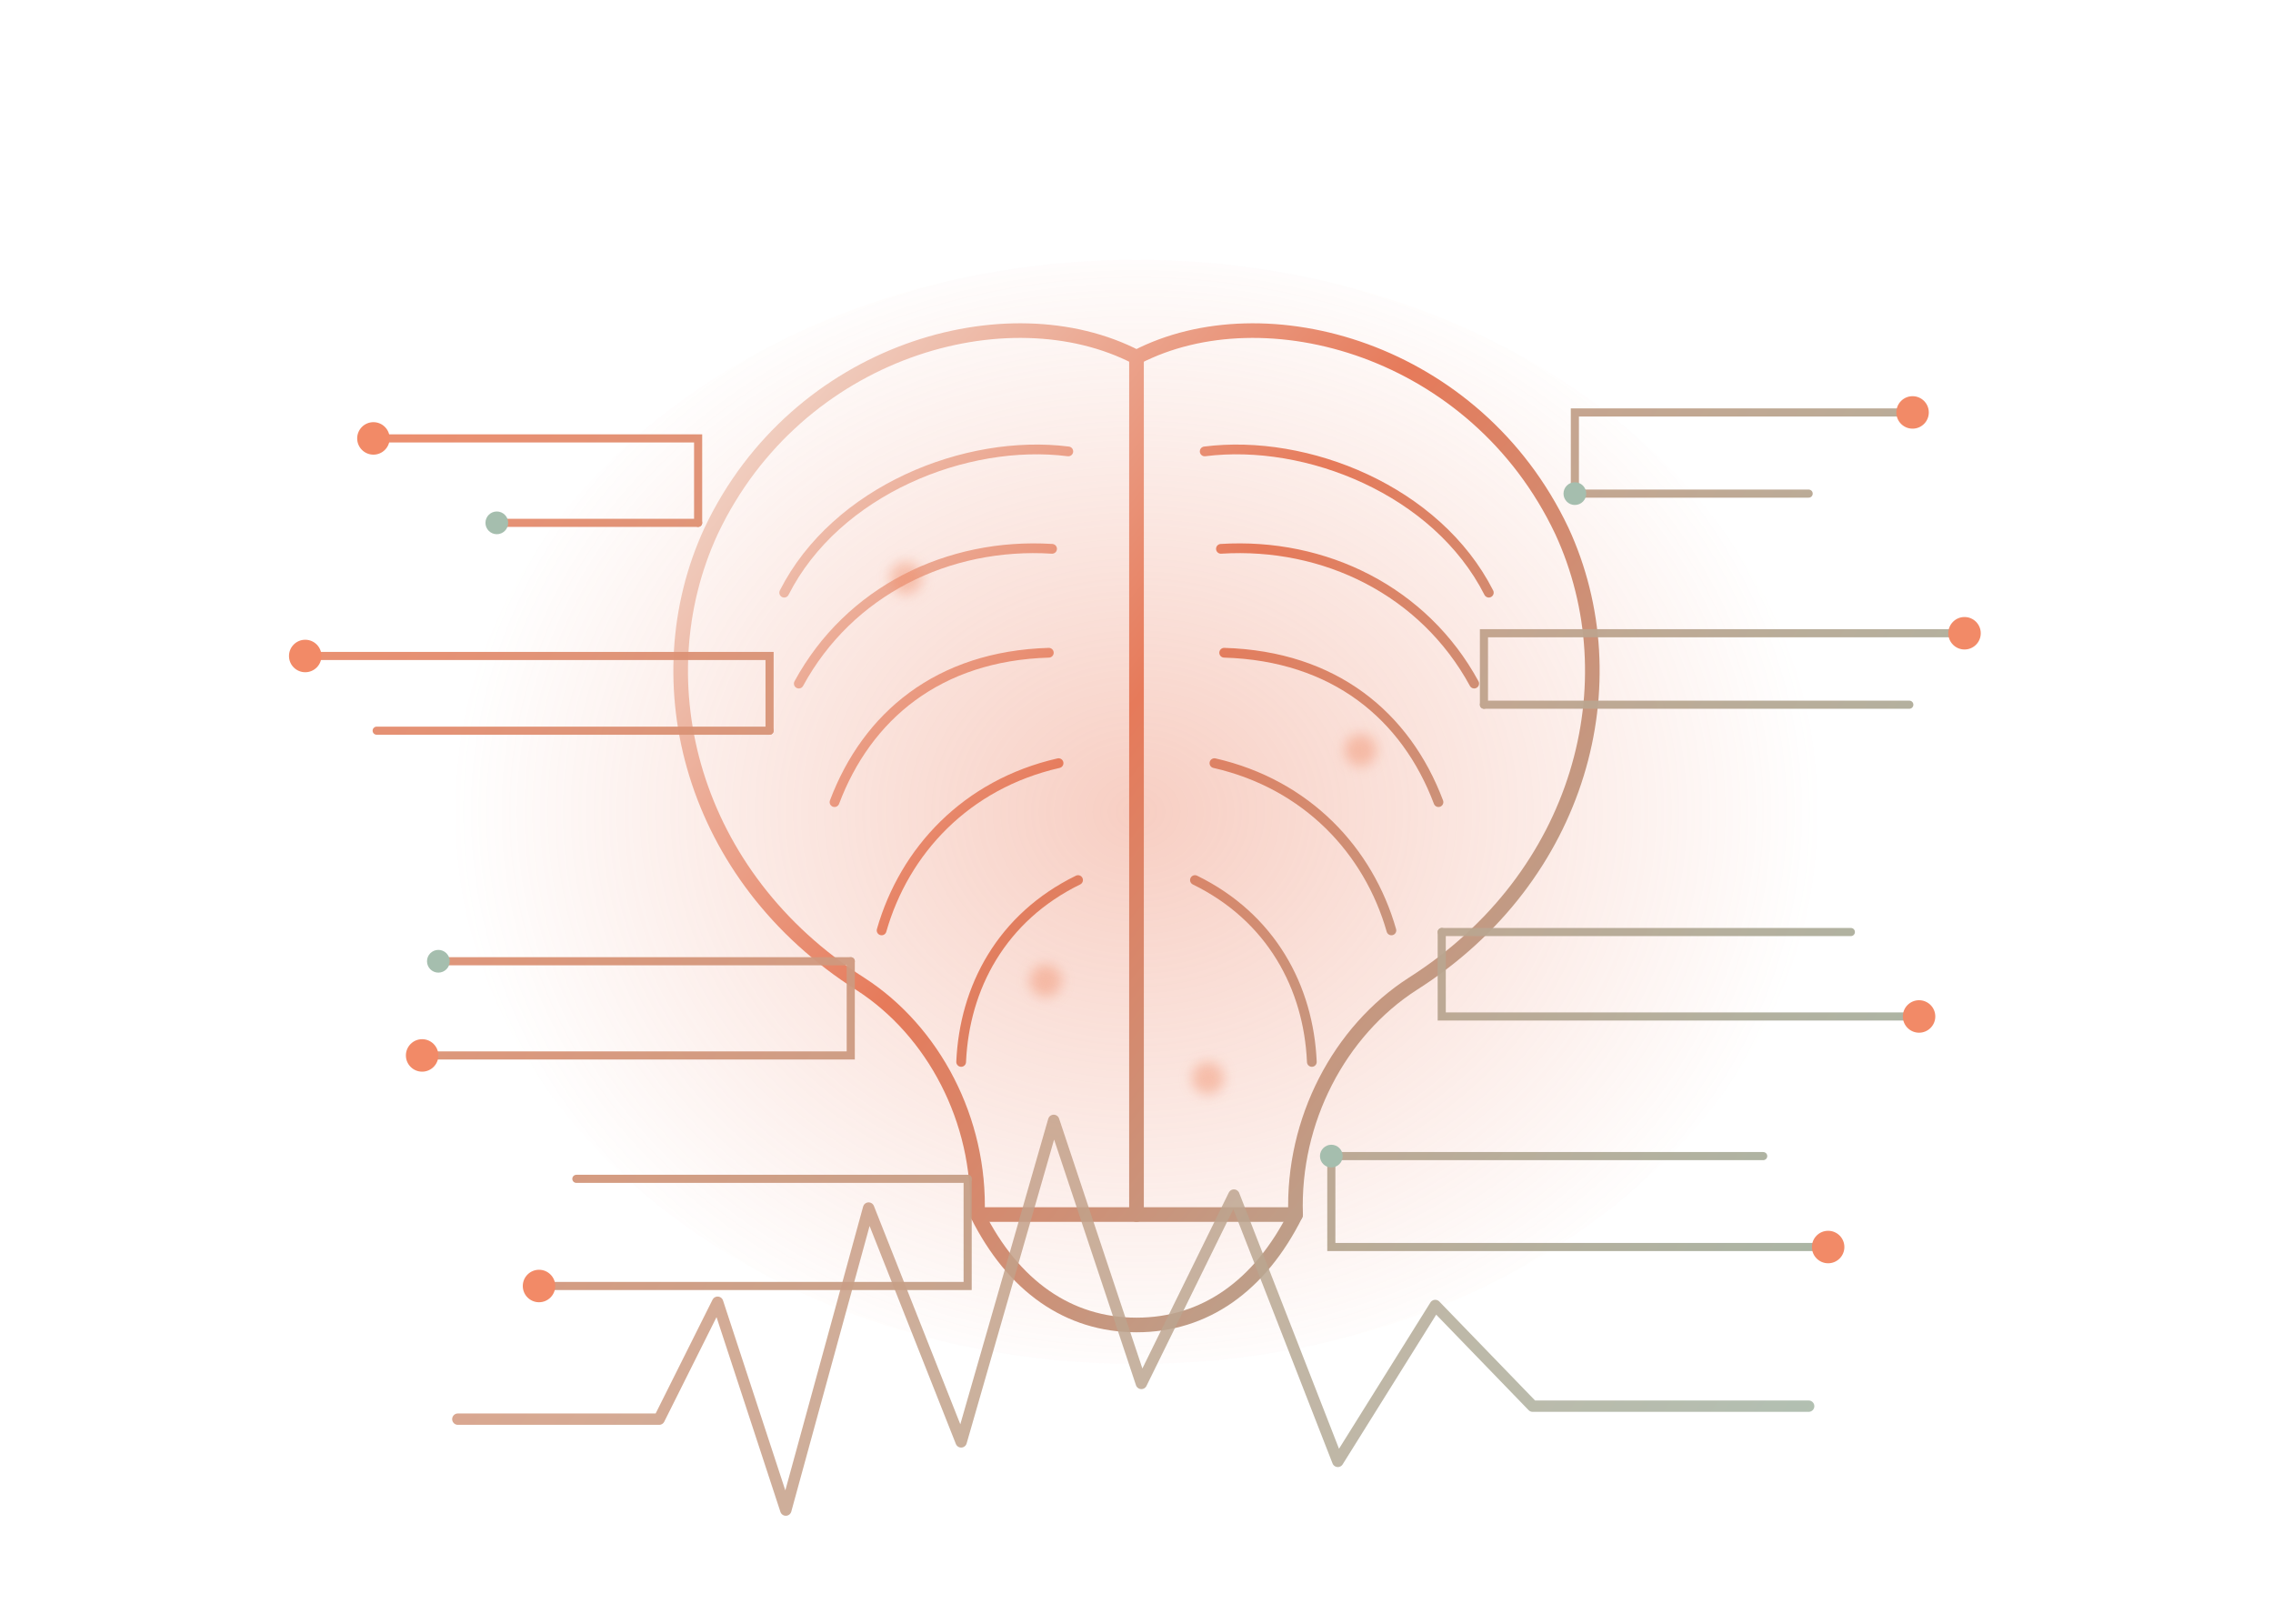
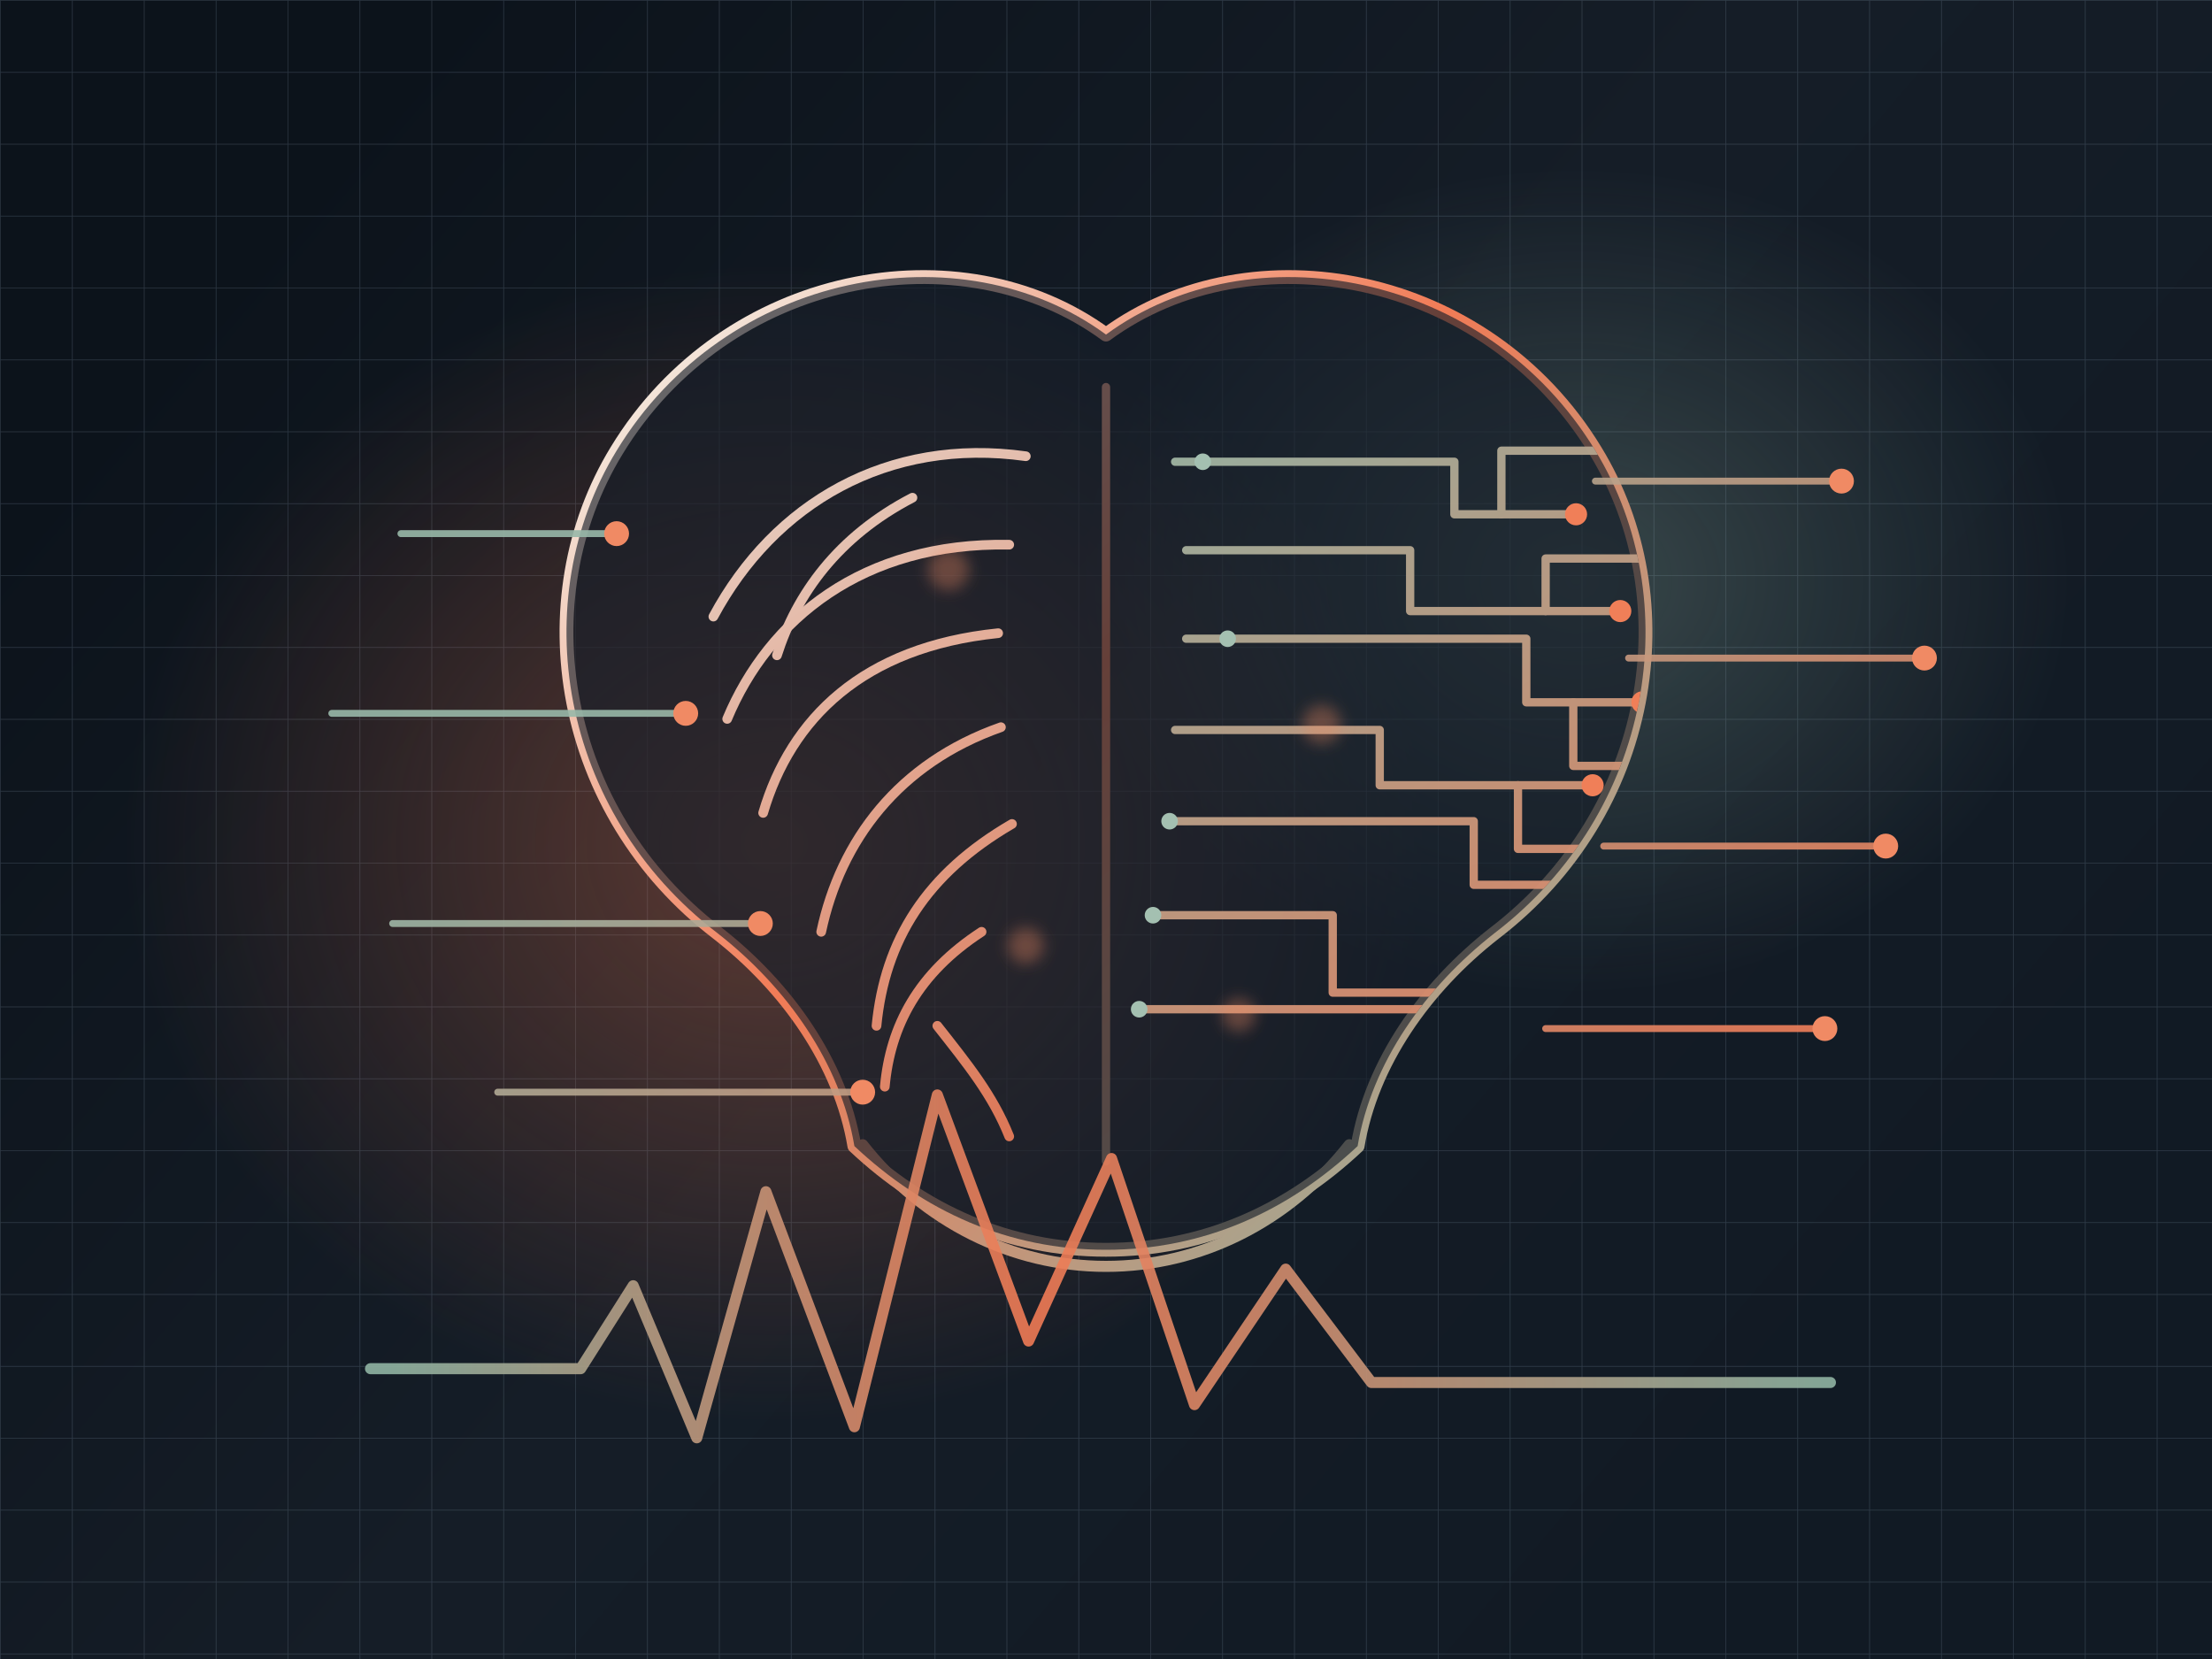
- <svg xmlns="http://www.w3.org/2000/svg" width="1400" height="1000" viewBox="0 0 1400 1000" fill="none">
+ <svg xmlns="http://www.w3.org/2000/svg" width="1600" height="1200" viewBox="0 0 1600 1200" fill="none">
  <defs>
-     <linearGradient id="brainStroke" x1="360" y1="220" x2="1040" y2="780" gradientUnits="userSpaceOnUse">
-       <stop offset="0" stop-color="#F4EFE8" />
-       <stop offset="0.45" stop-color="#E67A5A" />
-       <stop offset="1" stop-color="#A2B7A9" />
+     <linearGradient id="bgGrad" x1="220" y1="120" x2="1320" y2="1060" gradientUnits="userSpaceOnUse">
+       <stop offset="0" stop-color="#0C131B" />
+       <stop offset="0.5" stop-color="#151D27" />
+       <stop offset="1" stop-color="#111A24" />
    </linearGradient>
-     <linearGradient id="circuitStroke" x1="180" y1="180" x2="1220" y2="860" gradientUnits="userSpaceOnUse">
-       <stop offset="0" stop-color="#F18462" />
-       <stop offset="1" stop-color="#9EB7A8" />
+     <radialGradient id="bgBloomA" cx="0" cy="0" r="1" gradientUnits="userSpaceOnUse" gradientTransform="translate(560 610) rotate(90) scale(420 470)">
+       <stop offset="0" stop-color="#E8744D" stop-opacity="0.35" />
+       <stop offset="1" stop-color="#E8744D" stop-opacity="0" />
+     </radialGradient>
+     <radialGradient id="bgBloomB" cx="0" cy="0" r="1" gradientUnits="userSpaceOnUse" gradientTransform="translate(1140 420) rotate(90) scale(300 360)">
+       <stop offset="0" stop-color="#94B6A6" stop-opacity="0.28" />
+       <stop offset="1" stop-color="#94B6A6" stop-opacity="0" />
+     </radialGradient>
+     <pattern id="grid" width="52" height="52" patternUnits="userSpaceOnUse">
+       <path d="M52 0H0V52" stroke="#93A8BC" stroke-opacity="0.23" stroke-width="1" />
+     </pattern>
+     <linearGradient id="outlineGrad" x1="470" y1="250" x2="1130" y2="890" gradientUnits="userSpaceOnUse">
+       <stop offset="0" stop-color="#F3EBE1" />
+       <stop offset="0.43" stop-color="#F17B56" />
+       <stop offset="1" stop-color="#8EB3A2" />
    </linearGradient>
-     <radialGradient id="glow" cx="0" cy="0" r="1" gradientUnits="userSpaceOnUse" gradientTransform="translate(700 500) rotate(90) scale(360 420)">
-       <stop offset="0" stop-color="#E97453" stop-opacity="0.35" />
-       <stop offset="1" stop-color="#E97453" stop-opacity="0" />
-     </radialGradient>
-     <filter id="softGlow" x="-20%" y="-20%" width="140%" height="140%">
-       <feGaussianBlur stdDeviation="4" />
+     <linearGradient id="leftFold" x1="500" y1="320" x2="790" y2="780" gradientUnits="userSpaceOnUse">
+       <stop offset="0" stop-color="#F1DED2" />
+       <stop offset="1" stop-color="#E57B59" />
+     </linearGradient>
+     <linearGradient id="rightCircuit" x1="790" y1="300" x2="1150" y2="860" gradientUnits="userSpaceOnUse">
+       <stop offset="0" stop-color="#98B8A9" />
+       <stop offset="1" stop-color="#F07D58" />
+     </linearGradient>
+     <linearGradient id="ecgGrad" x1="280" y1="980" x2="1320" y2="980" gradientUnits="userSpaceOnUse">
+       <stop offset="0" stop-color="#8FB3A2" />
+       <stop offset="0.45" stop-color="#F07A54" />
+       <stop offset="1" stop-color="#8FB3A2" />
+     </linearGradient>
+     <clipPath id="brainClip">
+       <path d="M800 242C695 165 525 196 446 326C380 434 404 587 519 675C569 714 608 769 618 829C668 876 729 904 800 904C871 904 932 876 982 829C992 769 1031 714 1081 675C1196 587 1220 434 1154 326C1075 196 905 165 800 242Z" />
+     </clipPath>
+     <filter id="nodeGlow" x="-40%" y="-40%" width="180%" height="180%">
+       <feGaussianBlur stdDeviation="5" />
    </filter>
  </defs>
-   <rect width="1400" height="1000" fill="transparent" />
-   <ellipse cx="700" cy="500" rx="420" ry="340" fill="url(#glow)" />
+   <rect width="1600" height="1200" fill="url(#bgGrad)" />
+   <rect width="1600" height="1200" fill="url(#grid)" />
+   <ellipse cx="560" cy="610" rx="470" ry="420" fill="url(#bgBloomA)" />
+   <ellipse cx="1140" cy="420" rx="360" ry="300" fill="url(#bgBloomB)" />
  <g stroke-linecap="round" stroke-linejoin="round">
-     <path d="M700 220C621 179 491 215 438 327C395 420 426 540 530 606C575 635 604 690 602 748H700V220Z" stroke="url(#brainStroke)" stroke-width="9" />
-     <path d="M700 220C779 179 909 215 962 327C1005 420 974 540 870 606C825 635 796 690 798 748H700V220Z" stroke="url(#brainStroke)" stroke-width="9" />
-     <path d="M602 748C624 792 658 816 700 816C742 816 776 792 798 748" stroke="url(#brainStroke)" stroke-width="9" />
-     <path d="M658 278C595 270 515 302 483 365" stroke="url(#brainStroke)" stroke-width="6" />
-     <path d="M648 338C584 334 523 364 492 421" stroke="url(#brainStroke)" stroke-width="6" />
-     <path d="M646 402C578 404 534 441 514 494" stroke="url(#brainStroke)" stroke-width="6" />
-     <path d="M652 470C595 483 557 524 543 573" stroke="url(#brainStroke)" stroke-width="6" />
-     <path d="M664 542C617 565 594 608 592 654" stroke="url(#brainStroke)" stroke-width="6" />
-     <path d="M742 278C805 270 885 302 917 365" stroke="url(#brainStroke)" stroke-width="6" />
-     <path d="M752 338C816 334 877 364 908 421" stroke="url(#brainStroke)" stroke-width="6" />
-     <path d="M754 402C822 404 866 441 886 494" stroke="url(#brainStroke)" stroke-width="6" />
-     <path d="M748 470C805 483 843 524 857 573" stroke="url(#brainStroke)" stroke-width="6" />
-     <path d="M736 542C783 565 806 608 808 654" stroke="url(#brainStroke)" stroke-width="6" />
-     <path d="M700 242V740" stroke="url(#brainStroke)" stroke-width="5" />
+     <path d="M800 242C695 165 525 196 446 326C380 434 404 587 519 675C569 714 608 769 618 829C668 876 729 904 800 904C871 904 932 876 982 829C992 769 1031 714 1081 675C1196 587 1220 434 1154 326C1075 196 905 165 800 242Z" stroke="url(#outlineGrad)" stroke-width="10" />
+     <path d="M800 280V840" stroke="url(#outlineGrad)" stroke-width="6" />
+     <path d="M624 828C668 884 732 916 800 916C868 916 932 884 976 828" stroke="url(#outlineGrad)" stroke-width="8" />
  </g>
-   <g stroke="url(#circuitStroke)" stroke-width="5" fill="none" stroke-linecap="round" opacity="0.95">
-     <path d="M306 322H430" />
-     <path d="M232 450H474" />
-     <path d="M270 592H524" />
-     <path d="M355 726H596" />
-     <path d="M970 304H1114" />
-     <path d="M914 434H1176" />
-     <path d="M888 574H1140" />
-     <path d="M820 712H1086" />
-     <path d="M430 322V270H230" />
-     <path d="M474 450V404H188" />
-     <path d="M524 592V650H260" />
-     <path d="M596 726V792H332" />
-     <path d="M970 304V254H1178" />
-     <path d="M914 434V390H1210" />
-     <path d="M888 574V626H1182" />
-     <path d="M820 712V768H1126" />
+   <g clip-path="url(#brainClip)">
+     <rect x="402" y="186" width="796" height="756" fill="#171F2A" fill-opacity="0.64" />
+     <g stroke="url(#leftFold)" stroke-width="7" stroke-linecap="round" stroke-linejoin="round" opacity="0.95">
+       <path d="M742 330C642 316 560 364 516 446" />
+       <path d="M730 394C624 392 556 448 526 520" />
+       <path d="M722 458C624 468 572 520 552 588" />
+       <path d="M724 526C650 552 608 608 594 674" />
+       <path d="M732 596C670 632 640 680 634 742" />
+       <path d="M710 674C664 704 644 742 640 786" />
+       <path d="M660 360C606 388 576 430 562 474" />
+       <path d="M678 742C700 770 718 792 730 822" />
+     </g>
+     <g stroke="url(#rightCircuit)" stroke-width="6" stroke-linecap="round" stroke-linejoin="round" opacity="0.95">
+       <path d="M850 334H1052V372H1140" />
+       <path d="M858 398H1020V442H1172" />
+       <path d="M858 462H1104V508H1188" />
+       <path d="M850 528H998V568H1152" />
+       <path d="M846 594H1066V640H1184" />
+       <path d="M834 662H964V718H1128" />
+       <path d="M824 730H1042V778H1162" />
+       <path d="M1086 372V326H1228" />
+       <path d="M1118 442V404H1270" />
+       <path d="M1138 508V554H1260" />
+       <path d="M1098 568V614H1242" />
+       <path d="M1128 718V762H1246" />
+     </g>
+     <g fill="#F07F58">
+       <circle cx="1140" cy="372" r="8" />
+       <circle cx="1172" cy="442" r="8" />
+       <circle cx="1188" cy="508" r="8" />
+       <circle cx="1152" cy="568" r="8" />
+       <circle cx="1184" cy="640" r="8" />
+       <circle cx="1128" cy="718" r="8" />
+       <circle cx="1162" cy="778" r="8" />
+       <circle cx="1228" cy="326" r="9" />
+       <circle cx="1270" cy="404" r="9" />
+       <circle cx="1260" cy="554" r="9" />
+       <circle cx="1242" cy="614" r="9" />
+       <circle cx="1246" cy="762" r="9" />
+     </g>
+     <g fill="#A4C0B1">
+       <circle cx="870" cy="334" r="6" />
+       <circle cx="888" cy="462" r="6" />
+       <circle cx="846" cy="594" r="6" />
+       <circle cx="834" cy="662" r="6" />
+       <circle cx="824" cy="730" r="6" />
+     </g>
  </g>
-   <g fill="#F28A67">
-     <circle cx="230" cy="270" r="10" />
-     <circle cx="188" cy="404" r="10" />
-     <circle cx="260" cy="650" r="10" />
-     <circle cx="332" cy="792" r="10" />
-     <circle cx="1178" cy="254" r="10" />
-     <circle cx="1210" cy="390" r="10" />
-     <circle cx="1182" cy="626" r="10" />
-     <circle cx="1126" cy="768" r="10" />
+   <g stroke="url(#rightCircuit)" stroke-width="5" stroke-linecap="round" opacity="0.9">
+     <path d="M290 386H446" />
+     <path d="M240 516H496" />
+     <path d="M284 668H550" />
+     <path d="M360 790H624" />
+     <path d="M1154 348H1332" />
+     <path d="M1178 476H1392" />
+     <path d="M1160 612H1364" />
+     <path d="M1118 744H1320" />
  </g>
-   <g fill="#A5BEAE">
-     <circle cx="306" cy="322" r="7" />
-     <circle cx="270" cy="592" r="7" />
-     <circle cx="970" cy="304" r="7" />
-     <circle cx="820" cy="712" r="7" />
+   <g fill="#F08A64">
+     <circle cx="446" cy="386" r="9" />
+     <circle cx="496" cy="516" r="9" />
+     <circle cx="550" cy="668" r="9" />
+     <circle cx="624" cy="790" r="9" />
+     <circle cx="1332" cy="348" r="9" />
+     <circle cx="1392" cy="476" r="9" />
+     <circle cx="1364" cy="612" r="9" />
+     <circle cx="1320" cy="744" r="9" />
  </g>
-   <path d="M282 874H406L442 802L484 930L535 744L592 888L649 690L703 852L760 736L824 900L884 804L944 866H1114" stroke="url(#circuitStroke)" stroke-width="7" stroke-linecap="round" stroke-linejoin="round" opacity="0.84" />
-   <g filter="url(#softGlow)" fill="#F08D69" opacity="0.45">
-     <circle cx="558" cy="356" r="10" />
-     <circle cx="838" cy="462" r="10" />
-     <circle cx="644" cy="604" r="10" />
-     <circle cx="744" cy="664" r="10" />
+   <g filter="url(#nodeGlow)" fill="#F08A64" fill-opacity="0.35">
+     <circle cx="686" cy="412" r="15" />
+     <circle cx="956" cy="524" r="14" />
+     <circle cx="742" cy="684" r="13" />
+     <circle cx="896" cy="734" r="12" />
  </g>
+   <path d="M268 990H420L458 930L504 1040L554 862L618 1032L678 792L744 970L804 838L864 1016L930 918L992 1000H1324" stroke="url(#ecgGrad)" stroke-width="8" stroke-linecap="round" stroke-linejoin="round" opacity="0.9" />
</svg>
